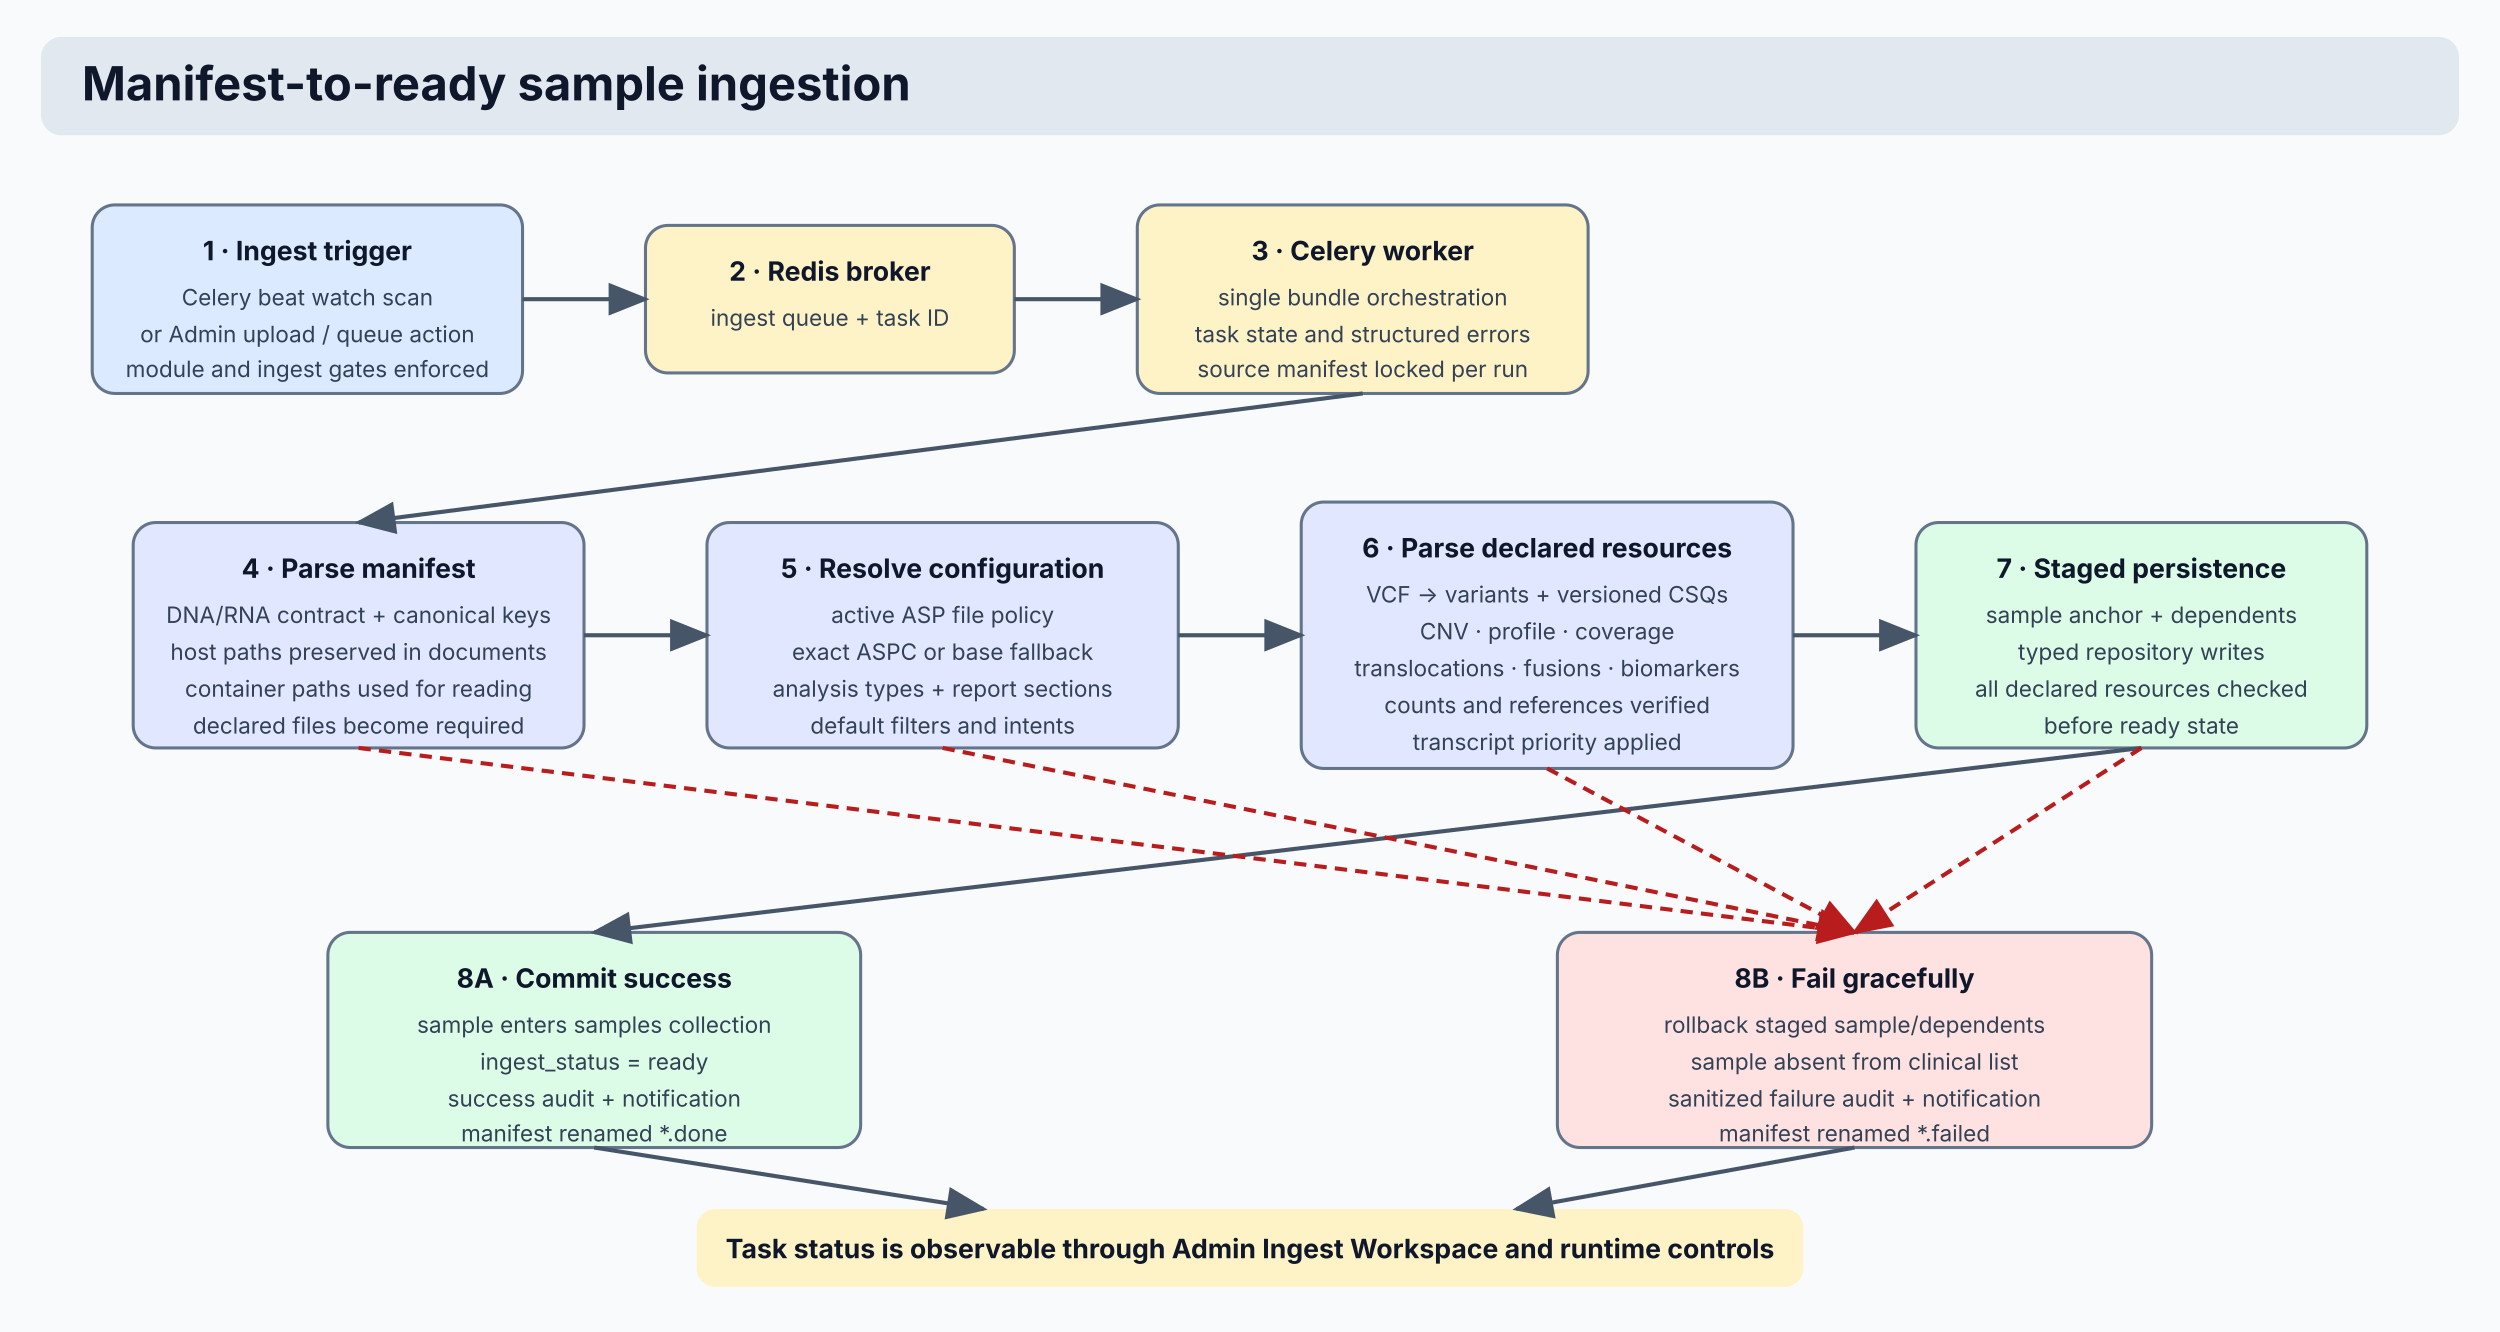
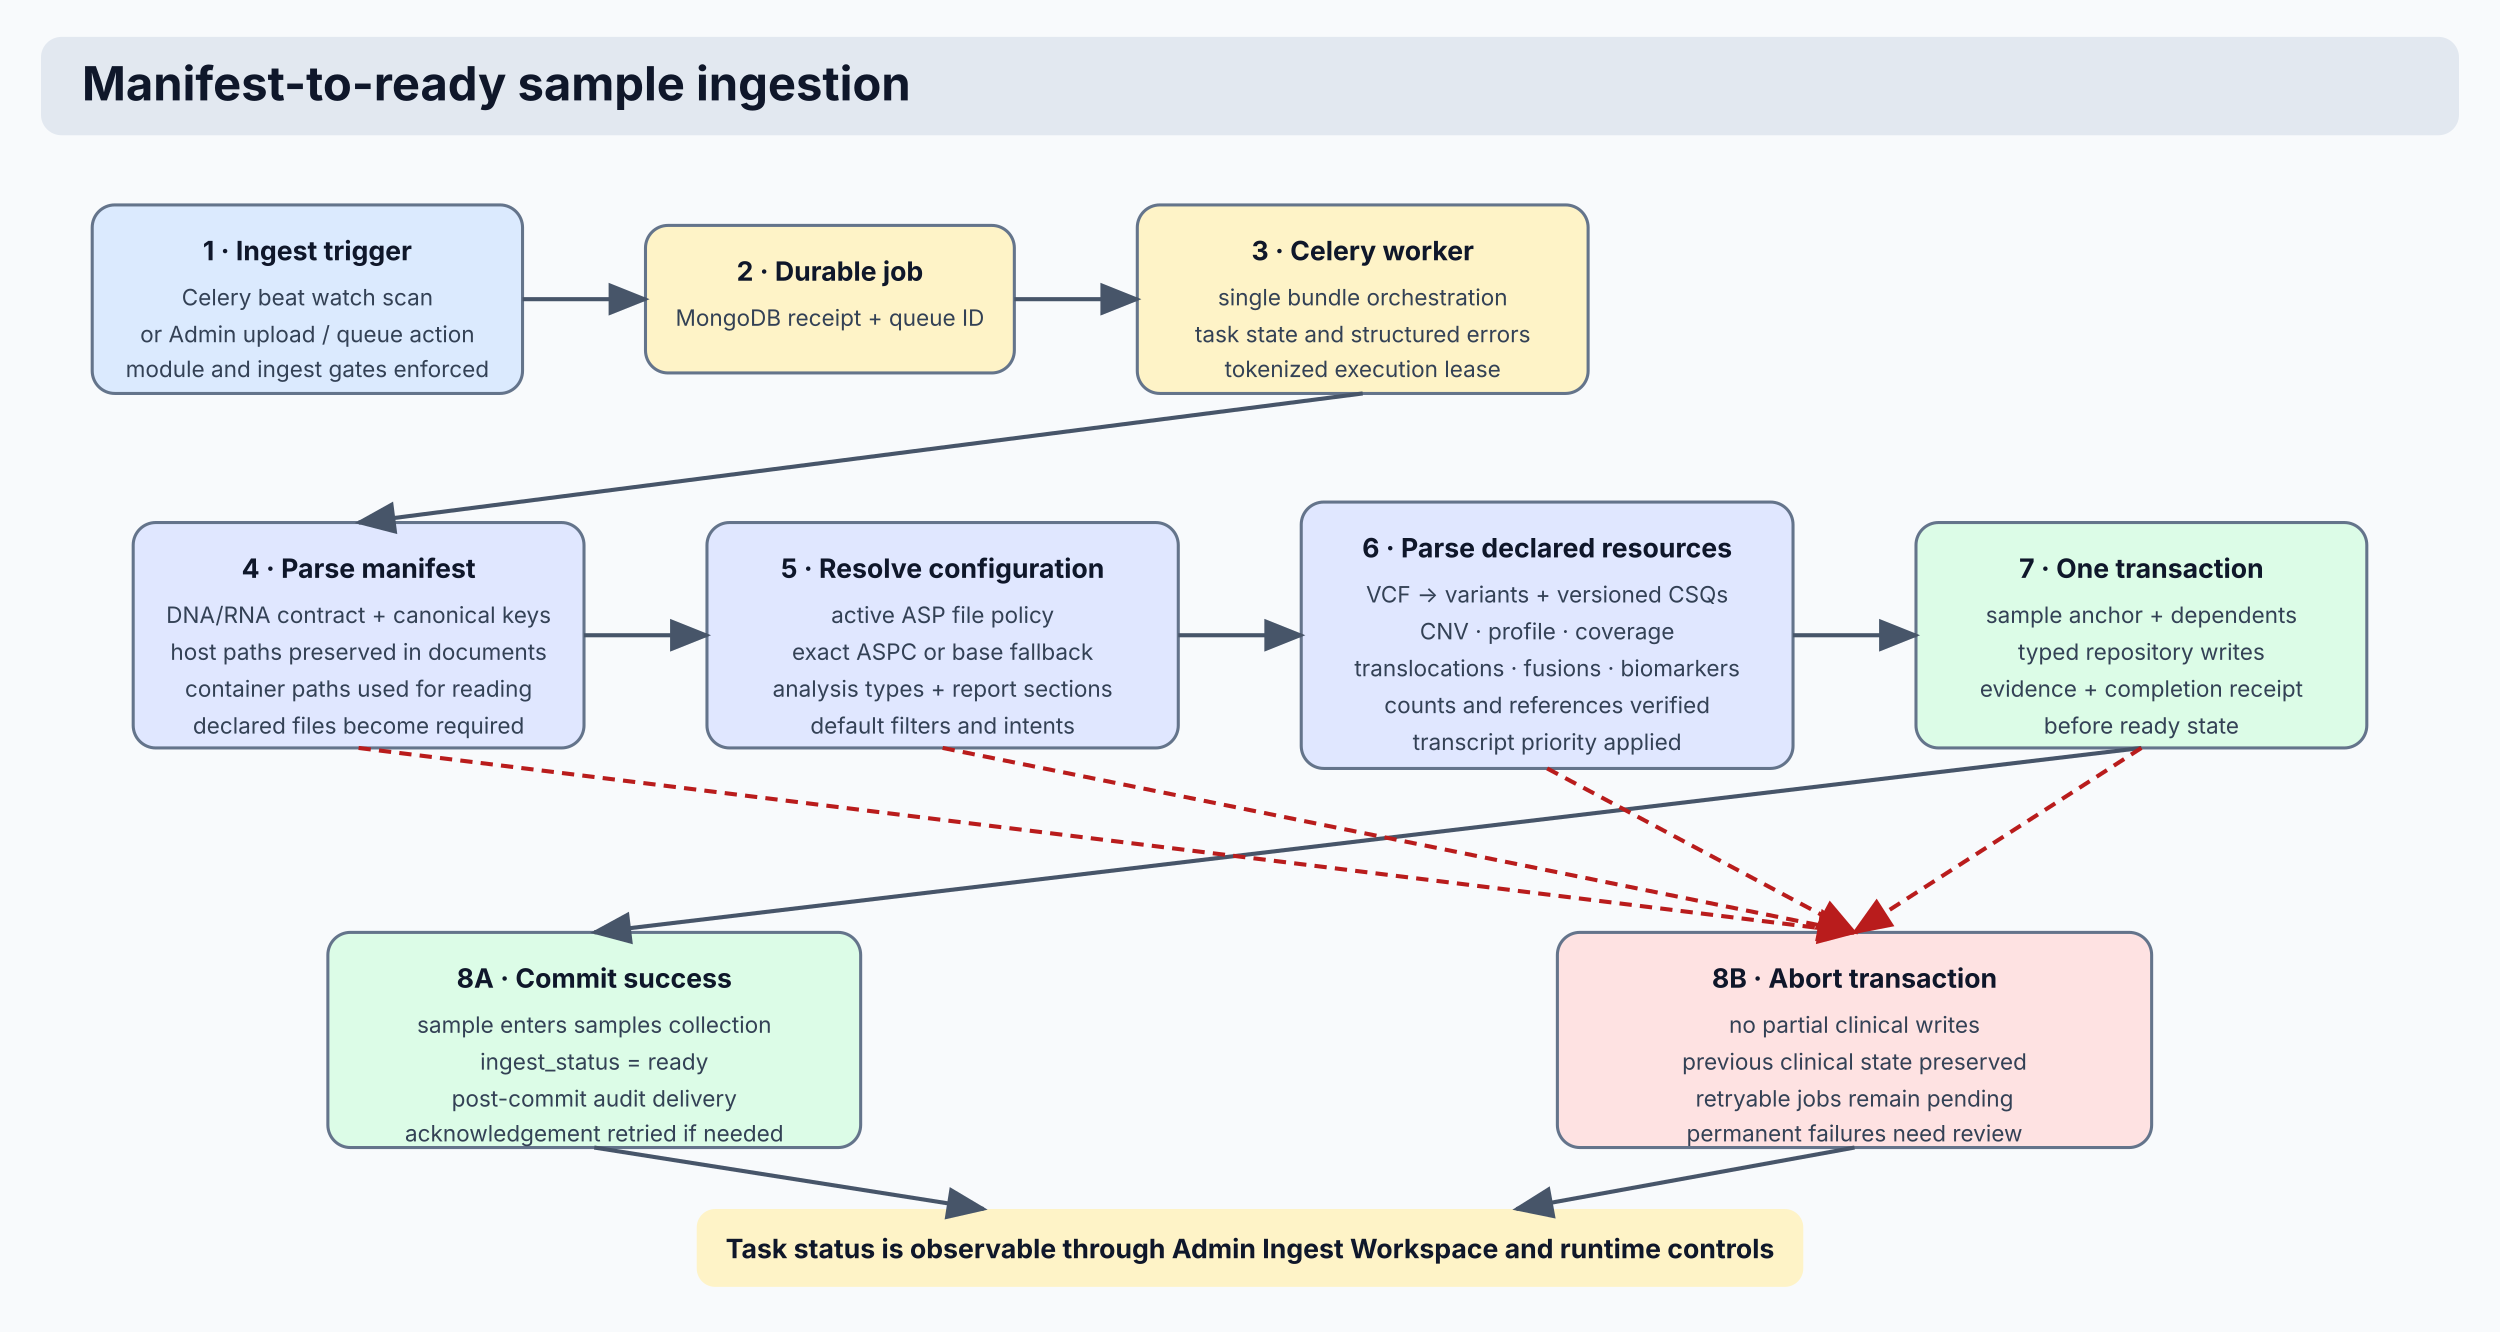
<svg xmlns="http://www.w3.org/2000/svg" width="1220" height="650" viewBox="0 0 1220 650" role="img" aria-labelledby="title desc">
  <defs>
    <style>.canvas{fill:#f8fafc}.band{fill:#e2e8f0}.source{fill:#dbeafe}.task{fill:#fef3c7}.check{fill:#e0e7ff}.store{fill:#dcfce7}.failbox{fill:#fee2e2}.title{font:700 23px Inter,'Segoe UI',Arial,sans-serif;fill:#0f172a}.label{font:700 13px Inter,'Segoe UI',Arial,sans-serif;fill:#0f172a}.sub{font:11px Inter,'Segoe UI',Arial,sans-serif;fill:#334155}.box{stroke:#64748b;stroke-width:1.5}.arrow{stroke:#475569;stroke-width:2;fill:none;marker-end:url(#a)}.fail{stroke:#b91c1c;stroke-width:2;fill:none;stroke-dasharray:6 4;marker-end:url(#r)}</style>
    <marker id="a" markerWidth="10" markerHeight="8" refX="9" refY="4" orient="auto">
      <polygon points="0,0 10,4 0,8" fill="#475569" />
    </marker>
    <marker id="r" markerWidth="10" markerHeight="8" refX="9" refY="4" orient="auto">
      <polygon points="0,0 10,4 0,8" fill="#b91c1c" />
    </marker>
  </defs>
  <rect width="1220" height="650" class="canvas" />
  <rect x="20" y="18" width="1180" height="48" rx="10" class="band" />
  <text x="40" y="49" class="title">Manifest-to-ready sample ingestion</text>
  <rect x="45" y="100" width="210" height="92" rx="11" class="box source" />
  <text x="150" y="127" text-anchor="middle" class="label">1 · Ingest trigger</text>
  <text x="150" y="149" text-anchor="middle" class="sub">Celery beat watch scan</text>
  <text x="150" y="167" text-anchor="middle" class="sub">or Admin upload / queue action</text>
  <text x="150" y="184" text-anchor="middle" class="sub">module and ingest gates enforced</text>
  <rect x="315" y="110" width="180" height="72" rx="11" class="box task" />
-   <text x="405" y="137" text-anchor="middle" class="label">2 · Redis broker</text>
-   <text x="405" y="159" text-anchor="middle" class="sub">ingest queue + task ID</text>
+   <text x="405" y="137" text-anchor="middle" class="label">2 · Durable job</text>
+   <text x="405" y="159" text-anchor="middle" class="sub">MongoDB receipt + queue ID</text>
  <rect x="555" y="100" width="220" height="92" rx="11" class="box task" />
  <text x="665" y="127" text-anchor="middle" class="label">3 · Celery worker</text>
  <text x="665" y="149" text-anchor="middle" class="sub">single bundle orchestration</text>
  <text x="665" y="167" text-anchor="middle" class="sub">task state and structured errors</text>
-   <text x="665" y="184" text-anchor="middle" class="sub">source manifest locked per run</text>
+   <text x="665" y="184" text-anchor="middle" class="sub">tokenized execution lease</text>
  <path d="M255 146 H315" class="arrow" />
  <path d="M495 146 H555" class="arrow" />
  <rect x="65" y="255" width="220" height="110" rx="11" class="box check" />
  <text x="175" y="282" text-anchor="middle" class="label">4 · Parse manifest</text>
  <text x="175" y="304" text-anchor="middle" class="sub">DNA/RNA contract + canonical keys</text>
  <text x="175" y="322" text-anchor="middle" class="sub">host paths preserved in documents</text>
  <text x="175" y="340" text-anchor="middle" class="sub">container paths used for reading</text>
  <text x="175" y="358" text-anchor="middle" class="sub">declared files become required</text>
  <rect x="345" y="255" width="230" height="110" rx="11" class="box check" />
  <text x="460" y="282" text-anchor="middle" class="label">5 · Resolve configuration</text>
  <text x="460" y="304" text-anchor="middle" class="sub">active ASP file policy</text>
  <text x="460" y="322" text-anchor="middle" class="sub">exact ASPC or base fallback</text>
  <text x="460" y="340" text-anchor="middle" class="sub">analysis types + report sections</text>
  <text x="460" y="358" text-anchor="middle" class="sub">default filters and intents</text>
  <rect x="635" y="245" width="240" height="130" rx="11" class="box check" />
  <text x="755" y="272" text-anchor="middle" class="label">6 · Parse declared resources</text>
  <text x="755" y="294" text-anchor="middle" class="sub">VCF → variants + versioned CSQs</text>
  <text x="755" y="312" text-anchor="middle" class="sub">CNV · profile · coverage</text>
  <text x="755" y="330" text-anchor="middle" class="sub">translocations · fusions · biomarkers</text>
  <text x="755" y="348" text-anchor="middle" class="sub">counts and references verified</text>
  <text x="755" y="366" text-anchor="middle" class="sub">transcript priority applied</text>
  <rect x="935" y="255" width="220" height="110" rx="11" class="box store" />
-   <text x="1045" y="282" text-anchor="middle" class="label">7 · Staged persistence</text>
+   <text x="1045" y="282" text-anchor="middle" class="label">7 · One transaction</text>
  <text x="1045" y="304" text-anchor="middle" class="sub">sample anchor + dependents</text>
  <text x="1045" y="322" text-anchor="middle" class="sub">typed repository writes</text>
-   <text x="1045" y="340" text-anchor="middle" class="sub">all declared resources checked</text>
+   <text x="1045" y="340" text-anchor="middle" class="sub">evidence + completion receipt</text>
  <text x="1045" y="358" text-anchor="middle" class="sub">before ready state</text>
  <path d="M665 192 L175 255" class="arrow" />
  <path d="M285 310 H345" class="arrow" />
  <path d="M575 310 H635" class="arrow" />
  <path d="M875 310 H935" class="arrow" />
  <rect x="160" y="455" width="260" height="105" rx="11" class="box store" />
  <text x="290" y="482" text-anchor="middle" class="label">8A · Commit success</text>
  <text x="290" y="504" text-anchor="middle" class="sub">sample enters samples collection</text>
  <text x="290" y="522" text-anchor="middle" class="sub">ingest_status = ready</text>
-   <text x="290" y="540" text-anchor="middle" class="sub">success audit + notification</text>
-   <text x="290" y="557" text-anchor="middle" class="sub">manifest renamed *.done</text>
+   <text x="290" y="540" text-anchor="middle" class="sub">post-commit audit delivery</text>
+   <text x="290" y="557" text-anchor="middle" class="sub">acknowledgement retried if needed</text>
  <rect x="760" y="455" width="290" height="105" rx="11" class="box failbox" />
-   <text x="905" y="482" text-anchor="middle" class="label">8B · Fail gracefully</text>
-   <text x="905" y="504" text-anchor="middle" class="sub">rollback staged sample/dependents</text>
-   <text x="905" y="522" text-anchor="middle" class="sub">sample absent from clinical list</text>
-   <text x="905" y="540" text-anchor="middle" class="sub">sanitized failure audit + notification</text>
-   <text x="905" y="557" text-anchor="middle" class="sub">manifest renamed *.failed</text>
+   <text x="905" y="482" text-anchor="middle" class="label">8B · Abort transaction</text>
+   <text x="905" y="504" text-anchor="middle" class="sub">no partial clinical writes</text>
+   <text x="905" y="522" text-anchor="middle" class="sub">previous clinical state preserved</text>
+   <text x="905" y="540" text-anchor="middle" class="sub">retryable jobs remain pending</text>
+   <text x="905" y="557" text-anchor="middle" class="sub">permanent failures need review</text>
  <path d="M1045 365 L290 455" class="arrow" />
  <path d="M175 365 L905 455" class="fail" />
  <path d="M460 365 L905 455" class="fail" />
  <path d="M755 375 L905 455" class="fail" />
  <path d="M1045 365 L905 455" class="fail" />
  <rect x="340" y="590" width="540" height="38" rx="9" class="task" />
  <text x="610" y="614" text-anchor="middle" class="label">Task status is observable through Admin Ingest Workspace and runtime controls</text>
  <path d="M290 560 L480 590" class="arrow" />
  <path d="M905 560 L740 590" class="arrow" />
</svg>
